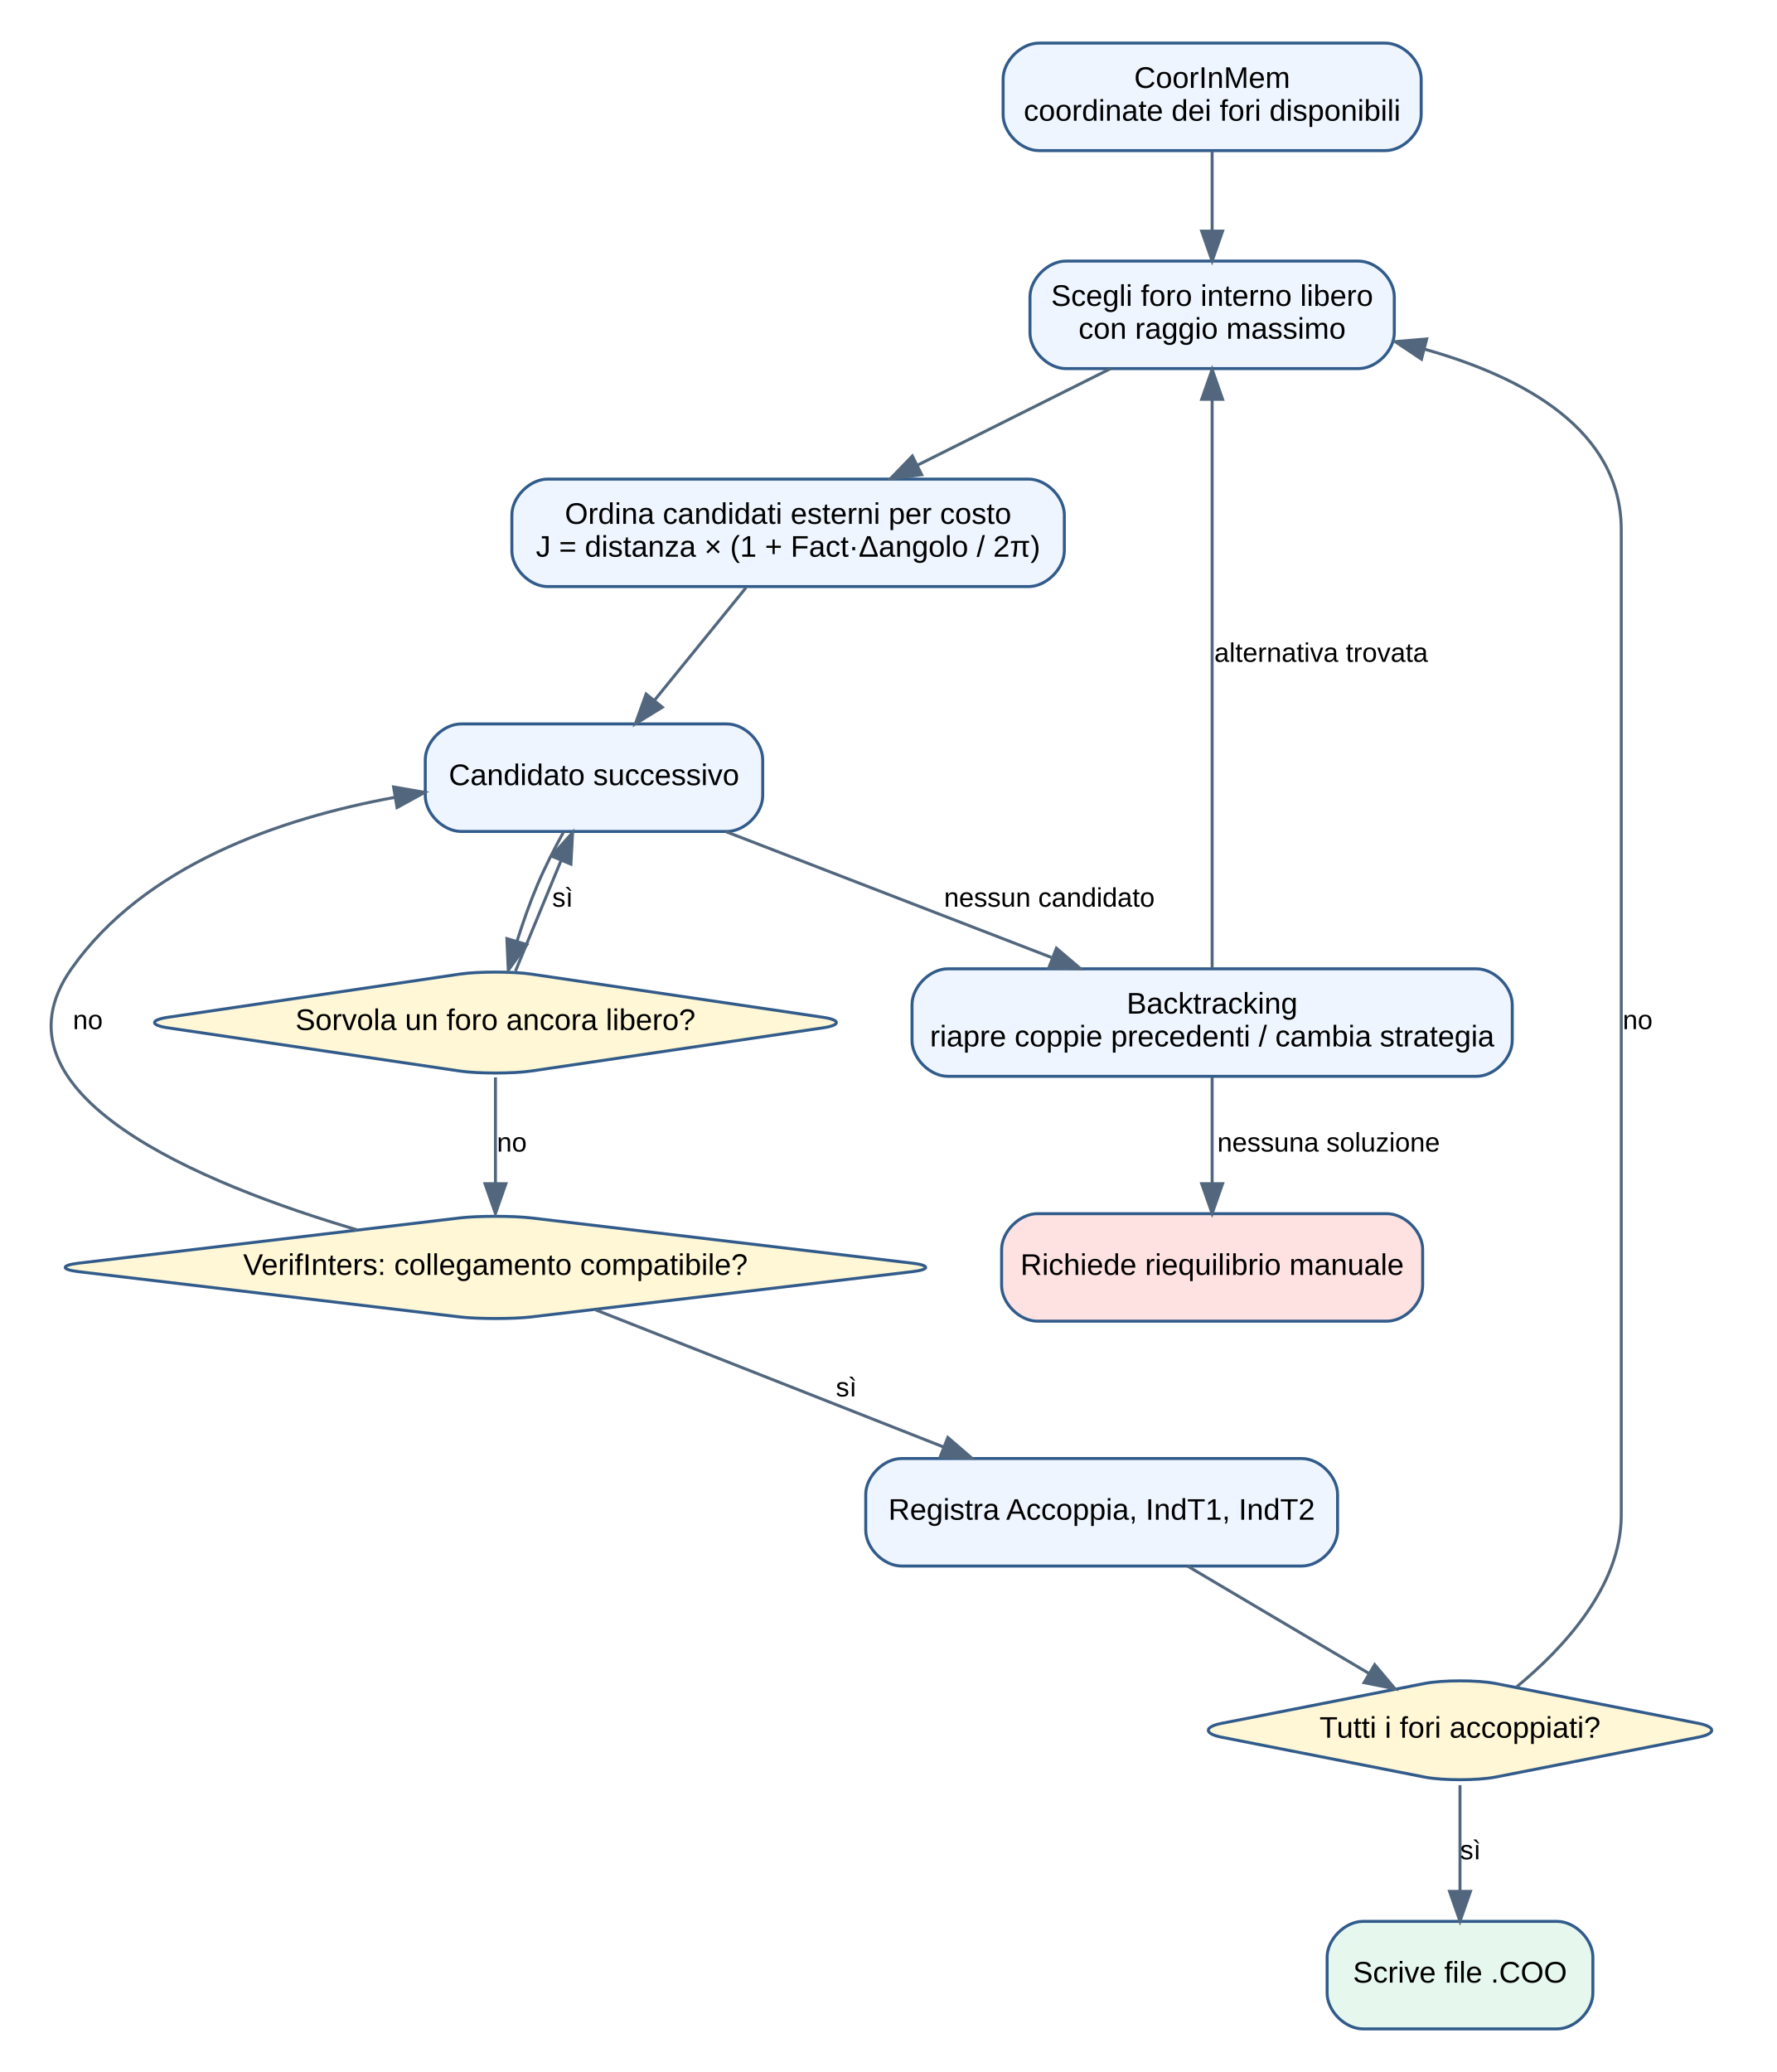
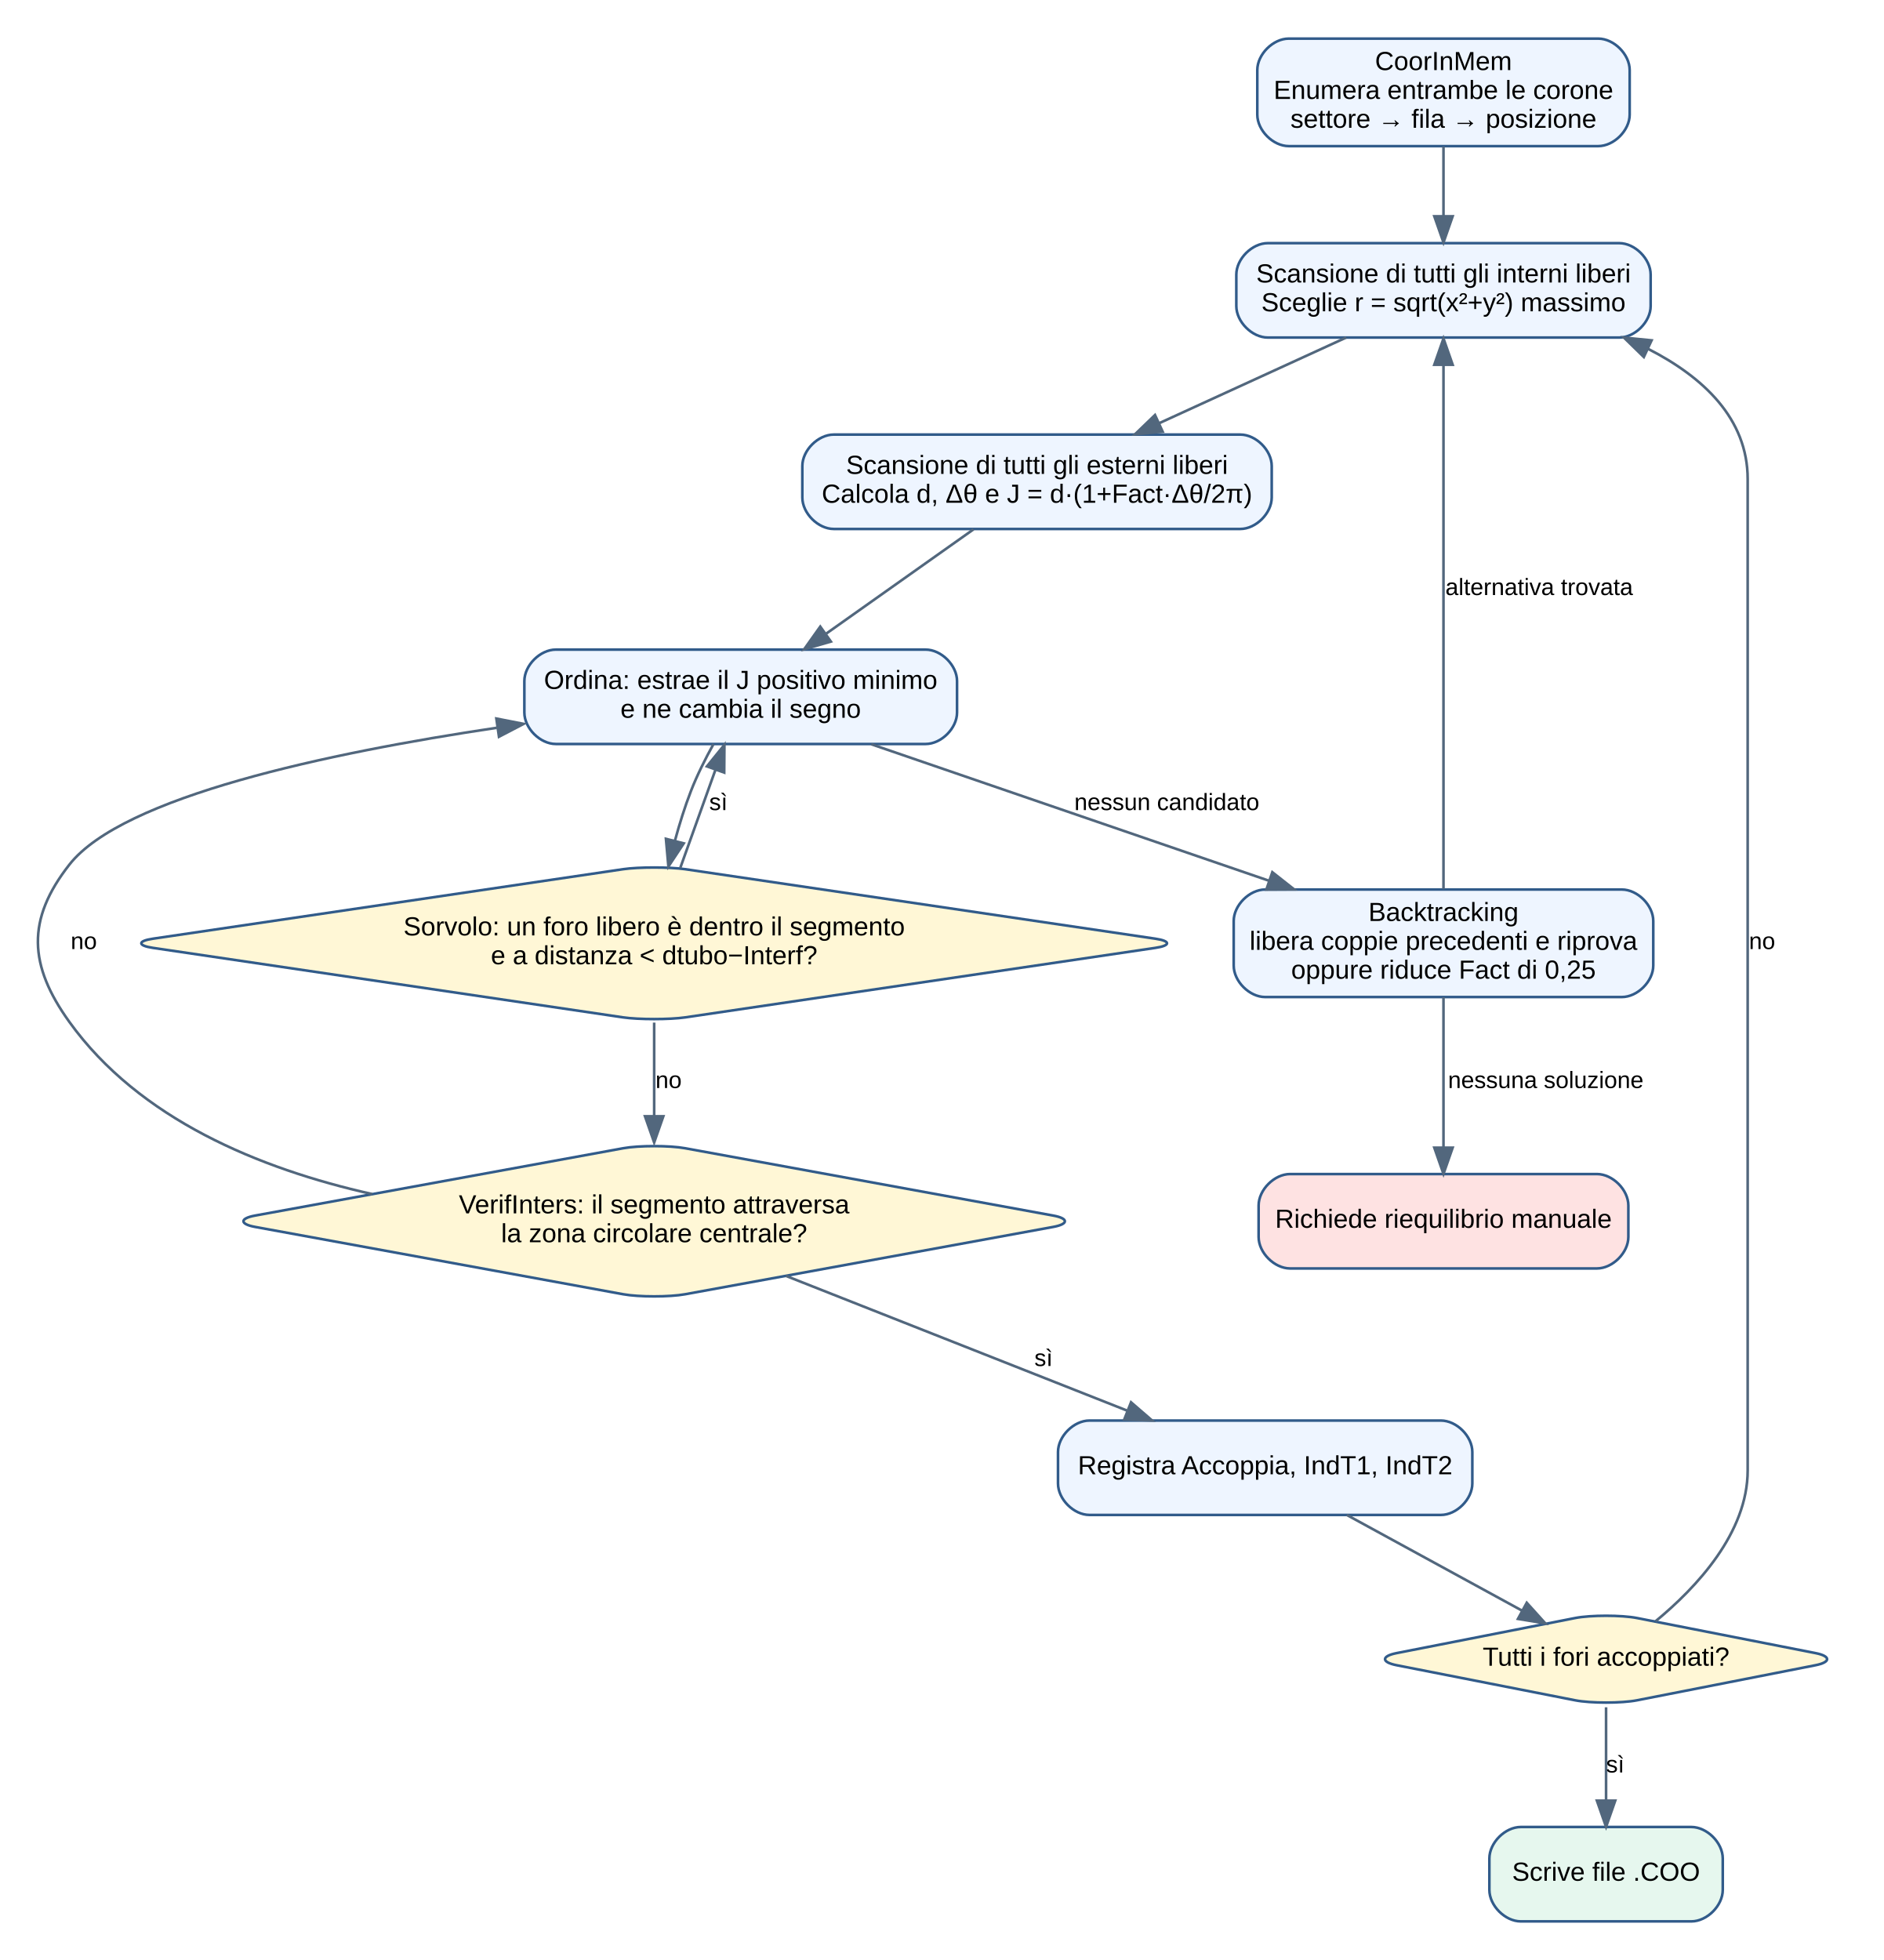
- <svg xmlns="http://www.w3.org/2000/svg" width="595pt" height="694pt" viewBox="0.00 0.00 594.89 693.80">
-   <g id="graph0" class="graph" transform="scale(1 1) rotate(0) translate(14.4 679.4)">
+ <svg xmlns="http://www.w3.org/2000/svg" width="718pt" height="747pt" viewBox="0.00 0.00 718.43 746.80">
+   <g id="graph0" class="graph" transform="scale(1 1) rotate(0) translate(14.4 732.4)">
    <g id="node1" class="node">
-       <path fill="#eef5ff" stroke="#315b8a" d="M449.51,-665C449.51,-665 333.51,-665 333.51,-665 327.51,-665 321.51,-659 321.51,-653 321.51,-653 321.51,-641 321.51,-641 321.51,-635 327.51,-629 333.51,-629 333.51,-629 449.51,-629 449.51,-629 455.51,-629 461.51,-635 461.51,-641 461.51,-641 461.51,-653 461.51,-653 461.51,-659 455.51,-665 449.51,-665" />
-       <text text-anchor="middle" x="391.51" y="-650" font-family="Arial" font-size="10.00">CoorInMem</text>
-       <text text-anchor="middle" x="391.51" y="-639" font-family="Arial" font-size="10.00">coordinate dei fori disponibili</text>
+       <path fill="#eef5ff" stroke="#315b8a" d="M595.06,-718C595.06,-718 477.06,-718 477.06,-718 471.06,-718 465.06,-712 465.06,-706 465.06,-706 465.06,-689 465.06,-689 465.06,-683 471.06,-677 477.06,-677 477.06,-677 595.06,-677 595.06,-677 601.06,-677 607.06,-683 607.06,-689 607.06,-689 607.06,-706 607.06,-706 607.06,-712 601.06,-718 595.06,-718" />
+       <text text-anchor="middle" x="536.06" y="-706" font-family="Arial" font-size="10.00">CoorInMem</text>
+       <text text-anchor="middle" x="536.06" y="-695" font-family="Arial" font-size="10.00">Enumera entrambe le corone</text>
+       <text text-anchor="middle" x="536.06" y="-684" font-family="Arial" font-size="10.00">settore → fila → posizione</text>
    </g>
    <g id="node2" class="node">
-       <path fill="#eef5ff" stroke="#315b8a" d="M440.51,-592C440.51,-592 342.51,-592 342.51,-592 336.51,-592 330.51,-586 330.51,-580 330.51,-580 330.51,-568 330.51,-568 330.51,-562 336.51,-556 342.51,-556 342.51,-556 440.51,-556 440.51,-556 446.51,-556 452.51,-562 452.51,-568 452.51,-568 452.51,-580 452.51,-580 452.51,-586 446.51,-592 440.51,-592" />
-       <text text-anchor="middle" x="391.51" y="-577" font-family="Arial" font-size="10.00">Scegli foro interno libero</text>
-       <text text-anchor="middle" x="391.51" y="-566" font-family="Arial" font-size="10.00">con raggio massimo</text>
+       <path fill="#eef5ff" stroke="#315b8a" d="M603.06,-640C603.06,-640 469.06,-640 469.06,-640 463.06,-640 457.06,-634 457.06,-628 457.06,-628 457.06,-616 457.06,-616 457.06,-610 463.06,-604 469.06,-604 469.06,-604 603.06,-604 603.06,-604 609.06,-604 615.06,-610 615.06,-616 615.06,-616 615.06,-628 615.06,-628 615.06,-634 609.06,-640 603.06,-640" />
+       <text text-anchor="middle" x="536.06" y="-625" font-family="Arial" font-size="10.00">Scansione di tutti gli interni liberi</text>
+       <text text-anchor="middle" x="536.06" y="-614" font-family="Arial" font-size="10.00">Sceglie r = sqrt(x²+y²) massimo</text>
    </g>
    <g id="edge1" class="edge">
-       <path fill="none" stroke="#52677d" d="M391.51,-628.81C391.51,-620.79 391.51,-611.05 391.51,-602.07" />
-       <polygon fill="#52677d" stroke="#52677d" points="395.01,-602.03 391.51,-592.03 388.01,-602.03 395.01,-602.03" />
+       <path fill="none" stroke="#52677d" d="M536.06,-676.8C536.06,-668.7 536.06,-659.18 536.06,-650.41" />
+       <polygon fill="#52677d" stroke="#52677d" points="539.56,-650.25 536.06,-640.25 532.56,-650.25 539.56,-650.25" />
    </g>
    <g id="node3" class="node">
-       <path fill="#eef5ff" stroke="#315b8a" d="M330.01,-519C330.01,-519 169.01,-519 169.01,-519 163.01,-519 157.01,-513 157.01,-507 157.01,-507 157.01,-495 157.01,-495 157.01,-489 163.01,-483 169.01,-483 169.01,-483 330.01,-483 330.01,-483 336.01,-483 342.01,-489 342.01,-495 342.01,-495 342.01,-507 342.01,-507 342.01,-513 336.01,-519 330.01,-519" />
-       <text text-anchor="middle" x="249.51" y="-504" font-family="Arial" font-size="10.00">Ordina candidati esterni per costo</text>
-       <text text-anchor="middle" x="249.51" y="-493" font-family="Arial" font-size="10.00">J = distanza × (1 + Fact·Δangolo / 2π)</text>
+       <path fill="#eef5ff" stroke="#315b8a" d="M458.56,-567C458.56,-567 303.56,-567 303.56,-567 297.56,-567 291.56,-561 291.56,-555 291.56,-555 291.56,-543 291.56,-543 291.56,-537 297.56,-531 303.56,-531 303.56,-531 458.56,-531 458.56,-531 464.56,-531 470.56,-537 470.56,-543 470.56,-543 470.56,-555 470.56,-555 470.56,-561 464.56,-567 458.56,-567" />
+       <text text-anchor="middle" x="381.06" y="-552" font-family="Arial" font-size="10.00">Scansione di tutti gli esterni liberi</text>
+       <text text-anchor="middle" x="381.06" y="-541" font-family="Arial" font-size="10.00">Calcola d, Δθ e J = d·(1+Fact·Δθ/2π)</text>
    </g>
    <g id="edge2" class="edge">
-       <path fill="none" stroke="#52677d" d="M357.5,-555.99C338.06,-546.27 313.49,-533.99 292.69,-523.59" />
-       <polygon fill="#52677d" stroke="#52677d" points="294.25,-520.46 283.74,-519.11 291.12,-526.72 294.25,-520.46" />
+       <path fill="none" stroke="#52677d" d="M498.93,-603.99C477.52,-594.19 450.41,-581.77 427.58,-571.31" />
+       <polygon fill="#52677d" stroke="#52677d" points="428.97,-568.1 418.42,-567.11 426.05,-574.46 428.97,-568.1" />
    </g>
    <g id="node4" class="node">
-       <path fill="#eef5ff" stroke="#315b8a" d="M229.01,-437C229.01,-437 140.01,-437 140.01,-437 134.01,-437 128.01,-431 128.01,-425 128.01,-425 128.01,-413 128.01,-413 128.01,-407 134.01,-401 140.01,-401 140.01,-401 229.01,-401 229.01,-401 235.01,-401 241.01,-407 241.01,-413 241.01,-413 241.01,-425 241.01,-425 241.01,-431 235.01,-437 229.01,-437" />
-       <text text-anchor="middle" x="184.51" y="-416.5" font-family="Arial" font-size="10.00">Candidato successivo</text>
+       <path fill="#eef5ff" stroke="#315b8a" d="M338.56,-485C338.56,-485 197.56,-485 197.56,-485 191.56,-485 185.56,-479 185.56,-473 185.56,-473 185.56,-461 185.56,-461 185.56,-455 191.56,-449 197.56,-449 197.56,-449 338.56,-449 338.56,-449 344.56,-449 350.56,-455 350.56,-461 350.56,-461 350.56,-473 350.56,-473 350.56,-479 344.56,-485 338.56,-485" />
+       <text text-anchor="middle" x="268.06" y="-470" font-family="Arial" font-size="10.00">Ordina: estrae il J positivo minimo</text>
+       <text text-anchor="middle" x="268.06" y="-459" font-family="Arial" font-size="10.00">e ne cambia il segno</text>
    </g>
    <g id="edge3" class="edge">
-       <path fill="none" stroke="#52677d" d="M235.41,-482.64C226.49,-471.66 214.82,-457.29 204.9,-445.09" />
-       <polygon fill="#52677d" stroke="#52677d" points="207.39,-442.6 198.37,-437.05 201.96,-447.02 207.39,-442.6" />
+       <path fill="none" stroke="#52677d" d="M356.82,-530.84C340.43,-519.24 318.61,-503.78 300.7,-491.11" />
+       <polygon fill="#52677d" stroke="#52677d" points="302.45,-488.06 292.26,-485.13 298.4,-493.77 302.45,-488.06" />
    </g>
    <g id="node5" class="node">
-       <path fill="#fff7d6" stroke="#315b8a" d="M139.64,-353.24C139.64,-353.24 41.8,-338.76 41.8,-338.76 35.86,-337.88 35.86,-336.12 41.8,-335.24 41.8,-335.24 139.64,-320.76 139.64,-320.76 145.58,-319.88 157.45,-319.88 163.38,-320.76 163.38,-320.76 261.23,-335.24 261.23,-335.24 267.17,-336.12 267.17,-337.88 261.23,-338.76 261.23,-338.76 163.38,-353.24 163.38,-353.24 157.45,-354.12 145.58,-354.12 139.64,-353.24" />
-       <text text-anchor="middle" x="151.51" y="-334.5" font-family="Arial" font-size="10.00">Sorvola un foro ancora libero?</text>
+       <path fill="#fff7d6" stroke="#315b8a" d="M223.19,-401.25C223.19,-401.25 43.93,-374.75 43.93,-374.75 38,-373.88 38,-372.12 43.93,-371.25 43.93,-371.25 223.19,-344.75 223.19,-344.75 229.12,-343.88 241,-343.88 246.93,-344.75 246.93,-344.75 426.19,-371.25 426.19,-371.25 432.12,-372.12 432.12,-373.88 426.19,-374.75 426.19,-374.75 246.93,-401.25 246.93,-401.25 241,-402.12 229.12,-402.12 223.19,-401.25" />
+       <text text-anchor="middle" x="235.06" y="-376" font-family="Arial" font-size="10.00">Sorvolo: un foro libero è dentro il segmento</text>
+       <text text-anchor="middle" x="235.06" y="-365" font-family="Arial" font-size="10.00">e a distanza &lt; dtubo−Interf?</text>
    </g>
    <g id="edge4" class="edge">
-       <path fill="none" stroke="#52677d" d="M174.35,-400.88C171.28,-395.3 168.04,-388.99 165.51,-383 163.03,-377.11 160.75,-370.62 158.8,-364.45" />
-       <polygon fill="#52677d" stroke="#52677d" points="162.04,-363.09 155.81,-354.52 155.34,-365.11 162.04,-363.09" />
+       <path fill="none" stroke="#52677d" d="M257.68,-448.97C254.59,-443.39 251.4,-437.06 249.06,-431 246.74,-425.01 244.72,-418.52 242.98,-412.13" />
+       <polygon fill="#52677d" stroke="#52677d" points="246.34,-411.11 240.49,-402.27 239.55,-412.83 246.34,-411.11" />
    </g>
    <g id="node9" class="node">
-       <path fill="#eef5ff" stroke="#315b8a" d="M480.01,-355C480.01,-355 303.01,-355 303.01,-355 297.01,-355 291.01,-349 291.01,-343 291.01,-343 291.01,-331 291.01,-331 291.01,-325 297.01,-319 303.01,-319 303.01,-319 480.01,-319 480.01,-319 486.01,-319 492.01,-325 492.01,-331 492.01,-331 492.01,-343 492.01,-343 492.01,-349 486.01,-355 480.01,-355" />
-       <text text-anchor="middle" x="391.51" y="-340" font-family="Arial" font-size="10.00">Backtracking</text>
-       <text text-anchor="middle" x="391.51" y="-329" font-family="Arial" font-size="10.00">riapre coppie precedenti / cambia strategia</text>
+       <path fill="#eef5ff" stroke="#315b8a" d="M604.06,-393.5C604.06,-393.5 468.06,-393.5 468.06,-393.5 462.06,-393.5 456.06,-387.5 456.06,-381.5 456.06,-381.5 456.06,-364.5 456.06,-364.5 456.06,-358.5 462.06,-352.5 468.06,-352.5 468.06,-352.5 604.06,-352.5 604.06,-352.5 610.06,-352.5 616.06,-358.5 616.06,-364.5 616.06,-364.5 616.06,-381.5 616.06,-381.5 616.06,-387.5 610.06,-393.5 604.06,-393.5" />
+       <text text-anchor="middle" x="536.06" y="-381.5" font-family="Arial" font-size="10.00">Backtracking</text>
+       <text text-anchor="middle" x="536.06" y="-370.5" font-family="Arial" font-size="10.00">libera coppie precedenti e riprova</text>
+       <text text-anchor="middle" x="536.06" y="-359.5" font-family="Arial" font-size="10.00">oppure riduce Fact di 0,25</text>
    </g>
    <g id="edge12" class="edge">
-       <path fill="none" stroke="#52677d" d="M228.67,-400.94C260.55,-388.62 303.77,-371.91 337.68,-358.81" />
-       <polygon fill="#52677d" stroke="#52677d" points="339.36,-361.91 347.43,-355.04 336.84,-355.38 339.36,-361.91" />
-       <text text-anchor="middle" x="337.01" y="-375.8" font-family="Arial" font-size="9.00">nessun candidato</text>
+       <path fill="none" stroke="#52677d" d="M317.84,-448.91C360.61,-434.23 422.63,-412.94 469.63,-396.81" />
+       <polygon fill="#52677d" stroke="#52677d" points="470.79,-400.11 479.11,-393.55 468.52,-393.49 470.79,-400.11" />
+       <text text-anchor="middle" x="430.56" y="-423.8" font-family="Arial" font-size="9.00">nessun candidato</text>
    </g>
    <g id="edge5" class="edge">
-       <path fill="none" stroke="#52677d" d="M158.21,-354.23C162.6,-364.87 168.44,-379.03 173.5,-391.31" />
-       <polygon fill="#52677d" stroke="#52677d" points="170.3,-392.73 177.35,-400.64 176.78,-390.06 170.3,-392.73" />
-       <text text-anchor="middle" x="174.01" y="-375.8" font-family="Arial" font-size="9.00">sì</text>
+       <path fill="none" stroke="#52677d" d="M245,-401.71C249.24,-413.53 254.17,-427.26 258.37,-439" />
+       <polygon fill="#52677d" stroke="#52677d" points="255.18,-440.46 261.85,-448.7 261.77,-438.1 255.18,-440.46" />
+       <text text-anchor="middle" x="259.56" y="-423.8" font-family="Arial" font-size="9.00">sì</text>
    </g>
    <g id="node6" class="node">
-       <path fill="#fff7d6" stroke="#315b8a" d="M139.6,-271.58C139.6,-271.58 11.9,-256.42 11.9,-256.42 5.94,-255.71 5.94,-254.29 11.9,-253.58 11.9,-253.58 139.6,-238.42 139.6,-238.42 145.56,-237.71 157.47,-237.71 163.43,-238.42 163.43,-238.42 291.13,-253.58 291.13,-253.58 297.08,-254.29 297.08,-255.71 291.13,-256.42 291.13,-256.42 163.43,-271.58 163.43,-271.58 157.47,-272.29 145.56,-272.29 139.6,-271.58" />
-       <text text-anchor="middle" x="151.51" y="-252.5" font-family="Arial" font-size="10.00">VerifInters: collegamento compatibile?</text>
+       <path fill="#fff7d6" stroke="#315b8a" d="M223.26,-294.84C223.26,-294.84 82.86,-269.16 82.86,-269.16 76.96,-268.08 76.96,-265.92 82.86,-264.84 82.86,-264.84 223.26,-239.16 223.26,-239.16 229.16,-238.08 240.96,-238.08 246.86,-239.16 246.86,-239.16 387.26,-264.84 387.26,-264.84 393.16,-265.92 393.16,-268.08 387.26,-269.16 387.26,-269.16 246.86,-294.84 246.86,-294.84 240.96,-295.92 229.16,-295.92 223.26,-294.84" />
+       <text text-anchor="middle" x="235.06" y="-270" font-family="Arial" font-size="10.00">VerifInters: il segmento attraversa</text>
+       <text text-anchor="middle" x="235.06" y="-259" font-family="Arial" font-size="10.00">la zona circolare centrale?</text>
    </g>
    <g id="edge6" class="edge">
-       <path fill="none" stroke="#52677d" d="M151.51,-318.64C151.51,-308.3 151.51,-294.94 151.51,-283.22" />
-       <polygon fill="#52677d" stroke="#52677d" points="155.01,-283.05 151.51,-273.05 148.01,-283.05 155.01,-283.05" />
-       <text text-anchor="middle" x="157.01" y="-293.8" font-family="Arial" font-size="9.00">no</text>
+       <path fill="none" stroke="#52677d" d="M235.06,-342.75C235.06,-331.69 235.06,-318.92 235.06,-307.1" />
+       <polygon fill="#52677d" stroke="#52677d" points="238.56,-307.03 235.06,-297.03 231.56,-307.03 238.56,-307.03" />
+       <text text-anchor="middle" x="240.56" y="-317.8" font-family="Arial" font-size="9.00">no</text>
    </g>
    <g id="edge7" class="edge">
-       <path fill="none" stroke="#52677d" d="M105.17,-267.59C53.25,-282.91 -20.04,-312.96 9.51,-355 33.89,-389.68 79.28,-405.36 117.72,-412.4" />
-       <polygon fill="#52677d" stroke="#52677d" points="117.4,-415.9 127.84,-414.09 118.56,-409 117.4,-415.9" />
-       <text text-anchor="middle" x="15.01" y="-334.8" font-family="Arial" font-size="9.00">no</text>
+       <path fill="none" stroke="#52677d" d="M127.53,-277.36C84.37,-287.02 38.64,-306.02 12.06,-343 -3.5,-364.65 -4.39,-382.01 12.06,-403 32.33,-428.86 110.38,-445.53 175.03,-455.18" />
+       <polygon fill="#52677d" stroke="#52677d" points="174.88,-458.7 185.28,-456.67 175.88,-451.77 174.88,-458.7" />
+       <text text-anchor="middle" x="17.56" y="-370.8" font-family="Arial" font-size="9.00">no</text>
    </g>
    <g id="node7" class="node">
-       <path fill="#eef5ff" stroke="#315b8a" d="M421.51,-191C421.51,-191 287.51,-191 287.51,-191 281.51,-191 275.51,-185 275.51,-179 275.51,-179 275.51,-167 275.51,-167 275.51,-161 281.51,-155 287.51,-155 287.51,-155 421.51,-155 421.51,-155 427.51,-155 433.51,-161 433.51,-167 433.51,-167 433.51,-179 433.51,-179 433.51,-185 427.51,-191 421.51,-191" />
-       <text text-anchor="middle" x="354.51" y="-170.5" font-family="Arial" font-size="10.00">Registra Accoppia, IndT1, IndT2</text>
+       <path fill="#eef5ff" stroke="#315b8a" d="M535.06,-191C535.06,-191 401.06,-191 401.06,-191 395.06,-191 389.06,-185 389.06,-179 389.06,-179 389.06,-167 389.06,-167 389.06,-161 395.06,-155 401.06,-155 401.06,-155 535.06,-155 535.06,-155 541.06,-155 547.06,-161 547.06,-167 547.06,-167 547.06,-179 547.06,-179 547.06,-185 541.06,-191 535.06,-191" />
+       <text text-anchor="middle" x="468.06" y="-170.5" font-family="Arial" font-size="10.00">Registra Accoppia, IndT1, IndT2</text>
    </g>
    <g id="edge8" class="edge">
-       <path fill="none" stroke="#52677d" d="M185.04,-240.79C216.67,-228.32 264.6,-209.43 301.43,-194.92" />
-       <polygon fill="#52677d" stroke="#52677d" points="303,-198.06 311.02,-191.14 300.43,-191.55 303,-198.06" />
-       <text text-anchor="middle" x="269.01" y="-211.8" font-family="Arial" font-size="9.00">sì</text>
+       <path fill="none" stroke="#52677d" d="M285.33,-246.15C323.69,-231.01 376.38,-210.2 415.33,-194.82" />
+       <polygon fill="#52677d" stroke="#52677d" points="416.91,-197.96 424.92,-191.03 414.34,-191.45 416.91,-197.96" />
+       <text text-anchor="middle" x="383.56" y="-211.8" font-family="Arial" font-size="9.00">sì</text>
    </g>
    <g id="node8" class="node">
-       <path fill="#fff7d6" stroke="#315b8a" d="M462.74,-115.69C462.74,-115.69 394.64,-102.31 394.64,-102.31 388.75,-101.16 388.75,-98.84 394.64,-97.69 394.64,-97.69 462.74,-84.31 462.74,-84.31 468.63,-83.16 480.4,-83.16 486.29,-84.31 486.29,-84.31 554.39,-97.69 554.39,-97.69 560.28,-98.84 560.28,-101.16 554.39,-102.31 554.39,-102.31 486.29,-115.69 486.29,-115.69 480.4,-116.84 468.63,-116.84 462.74,-115.69" />
-       <text text-anchor="middle" x="474.51" y="-97.5" font-family="Arial" font-size="10.00">Tutti i fori accoppiati?</text>
+       <path fill="#fff7d6" stroke="#315b8a" d="M586.29,-115.69C586.29,-115.69 518.19,-102.31 518.19,-102.31 512.3,-101.16 512.3,-98.84 518.19,-97.69 518.19,-97.69 586.29,-84.31 586.29,-84.31 592.17,-83.16 603.95,-83.16 609.84,-84.31 609.84,-84.31 677.93,-97.69 677.93,-97.69 683.82,-98.84 683.82,-101.16 677.93,-102.31 677.93,-102.31 609.84,-115.69 609.84,-115.69 603.95,-116.84 592.17,-116.84 586.29,-115.69" />
+       <text text-anchor="middle" x="598.06" y="-97.5" font-family="Arial" font-size="10.00">Tutti i fori accoppiati?</text>
    </g>
    <g id="edge9" class="edge">
-       <path fill="none" stroke="#52677d" d="M383.26,-154.99C401.61,-144.13 425.38,-130.07 444.05,-119.02" />
-       <polygon fill="#52677d" stroke="#52677d" points="445.94,-121.97 452.77,-113.87 442.38,-115.95 445.94,-121.97" />
+       <path fill="none" stroke="#52677d" d="M499.2,-154.99C519.39,-143.97 545.63,-129.63 566.01,-118.51" />
+       <polygon fill="#52677d" stroke="#52677d" points="567.81,-121.51 574.91,-113.64 564.46,-115.36 567.81,-121.51" />
    </g>
    <g id="edge10" class="edge">
-       <path fill="none" stroke="#52677d" d="M493.4,-114.47C508.97,-127.3 528.51,-148.15 528.51,-172 528.51,-502 528.51,-502 528.51,-502 528.51,-535.4 496.01,-553.11 462.67,-562.49" />
-       <polygon fill="#52677d" stroke="#52677d" points="461.61,-559.15 452.8,-565.03 463.36,-565.93 461.61,-559.15" />
-       <text text-anchor="middle" x="534.01" y="-334.8" font-family="Arial" font-size="9.00">no</text>
+       <path fill="none" stroke="#52677d" d="M616.95,-114.47C632.52,-127.3 652.06,-148.15 652.06,-172 652.06,-550 652.06,-550 652.06,-550 652.06,-573.14 635.06,-588.97 614.08,-599.69" />
+       <polygon fill="#52677d" stroke="#52677d" points="612.46,-596.58 604.88,-603.98 615.42,-602.93 612.46,-596.58" />
+       <text text-anchor="middle" x="657.56" y="-370.8" font-family="Arial" font-size="9.00">no</text>
    </g>
    <g id="node11" class="node">
-       <path fill="#e6f7ee" stroke="#315b8a" d="M507.01,-36C507.01,-36 442.01,-36 442.01,-36 436.01,-36 430.01,-30 430.01,-24 430.01,-24 430.01,-12 430.01,-12 430.01,-6 436.01,0 442.01,0 442.01,0 507.01,0 507.01,0 513.01,0 519.01,-6 519.01,-12 519.01,-12 519.01,-24 519.01,-24 519.01,-30 513.01,-36 507.01,-36" />
-       <text text-anchor="middle" x="474.51" y="-15.5" font-family="Arial" font-size="10.00">Scrive file .COO</text>
+       <path fill="#e6f7ee" stroke="#315b8a" d="M630.56,-36C630.56,-36 565.56,-36 565.56,-36 559.56,-36 553.56,-30 553.56,-24 553.56,-24 553.56,-12 553.56,-12 553.56,-6 559.56,0 565.56,0 565.56,0 630.56,0 630.56,0 636.56,0 642.56,-6 642.56,-12 642.56,-12 642.56,-24 642.56,-24 642.56,-30 636.56,-36 630.56,-36" />
+       <text text-anchor="middle" x="598.06" y="-15.5" font-family="Arial" font-size="10.00">Scrive file .COO</text>
    </g>
    <g id="edge11" class="edge">
-       <path fill="none" stroke="#52677d" d="M474.51,-81.64C474.51,-71.3 474.51,-57.94 474.51,-46.22" />
-       <polygon fill="#52677d" stroke="#52677d" points="478.01,-46.05 474.51,-36.05 471.01,-46.05 478.01,-46.05" />
-       <text text-anchor="middle" x="478.01" y="-56.8" font-family="Arial" font-size="9.00">sì</text>
+       <path fill="none" stroke="#52677d" d="M598.06,-81.64C598.06,-71.3 598.06,-57.94 598.06,-46.22" />
+       <polygon fill="#52677d" stroke="#52677d" points="601.56,-46.05 598.06,-36.05 594.56,-46.05 601.56,-46.05" />
+       <text text-anchor="middle" x="601.56" y="-56.8" font-family="Arial" font-size="9.00">sì</text>
    </g>
    <g id="edge13" class="edge">
-       <path fill="none" stroke="#52677d" d="M391.51,-355.31C391.51,-395.73 391.51,-496.65 391.51,-545.56" />
-       <polygon fill="#52677d" stroke="#52677d" points="388.01,-545.72 391.51,-555.72 395.01,-545.72 388.01,-545.72" />
-       <text text-anchor="middle" x="428.01" y="-457.8" font-family="Arial" font-size="9.00">alternativa trovata</text>
+       <path fill="none" stroke="#52677d" d="M536.06,-393.72C536.06,-437.56 536.06,-543.21 536.06,-593.5" />
+       <polygon fill="#52677d" stroke="#52677d" points="532.56,-593.63 536.06,-603.63 539.56,-593.63 532.56,-593.63" />
+       <text text-anchor="middle" x="572.56" y="-505.8" font-family="Arial" font-size="9.00">alternativa trovata</text>
    </g>
    <g id="node10" class="node">
-       <path fill="#fee2e2" stroke="#315b8a" d="M450.01,-273C450.01,-273 333.01,-273 333.01,-273 327.01,-273 321.01,-267 321.01,-261 321.01,-261 321.01,-249 321.01,-249 321.01,-243 327.01,-237 333.01,-237 333.01,-237 450.01,-237 450.01,-237 456.01,-237 462.01,-243 462.01,-249 462.01,-249 462.01,-261 462.01,-261 462.01,-267 456.01,-273 450.01,-273" />
-       <text text-anchor="middle" x="391.51" y="-252.5" font-family="Arial" font-size="10.00">Richiede riequilibrio manuale</text>
+       <path fill="#fee2e2" stroke="#315b8a" d="M594.56,-285C594.56,-285 477.56,-285 477.56,-285 471.56,-285 465.56,-279 465.56,-273 465.56,-273 465.56,-261 465.56,-261 465.56,-255 471.56,-249 477.56,-249 477.56,-249 594.56,-249 594.56,-249 600.56,-249 606.56,-255 606.56,-261 606.56,-261 606.56,-273 606.56,-273 606.56,-279 600.56,-285 594.56,-285" />
+       <text text-anchor="middle" x="536.06" y="-264.5" font-family="Arial" font-size="10.00">Richiede riequilibrio manuale</text>
    </g>
    <g id="edge14" class="edge">
-       <path fill="none" stroke="#52677d" d="M391.51,-318.64C391.51,-308.3 391.51,-294.94 391.51,-283.22" />
-       <polygon fill="#52677d" stroke="#52677d" points="395.01,-283.05 391.51,-273.05 388.01,-283.05 395.01,-283.05" />
-       <text text-anchor="middle" x="430.51" y="-293.8" font-family="Arial" font-size="9.00">nessuna soluzione</text>
+       <path fill="none" stroke="#52677d" d="M536.06,-352.44C536.06,-336.28 536.06,-313.17 536.06,-295.21" />
+       <polygon fill="#52677d" stroke="#52677d" points="539.56,-295.06 536.06,-285.06 532.56,-295.06 539.56,-295.06" />
+       <text text-anchor="middle" x="575.06" y="-317.8" font-family="Arial" font-size="9.00">nessuna soluzione</text>
    </g>
  </g>
</svg>
